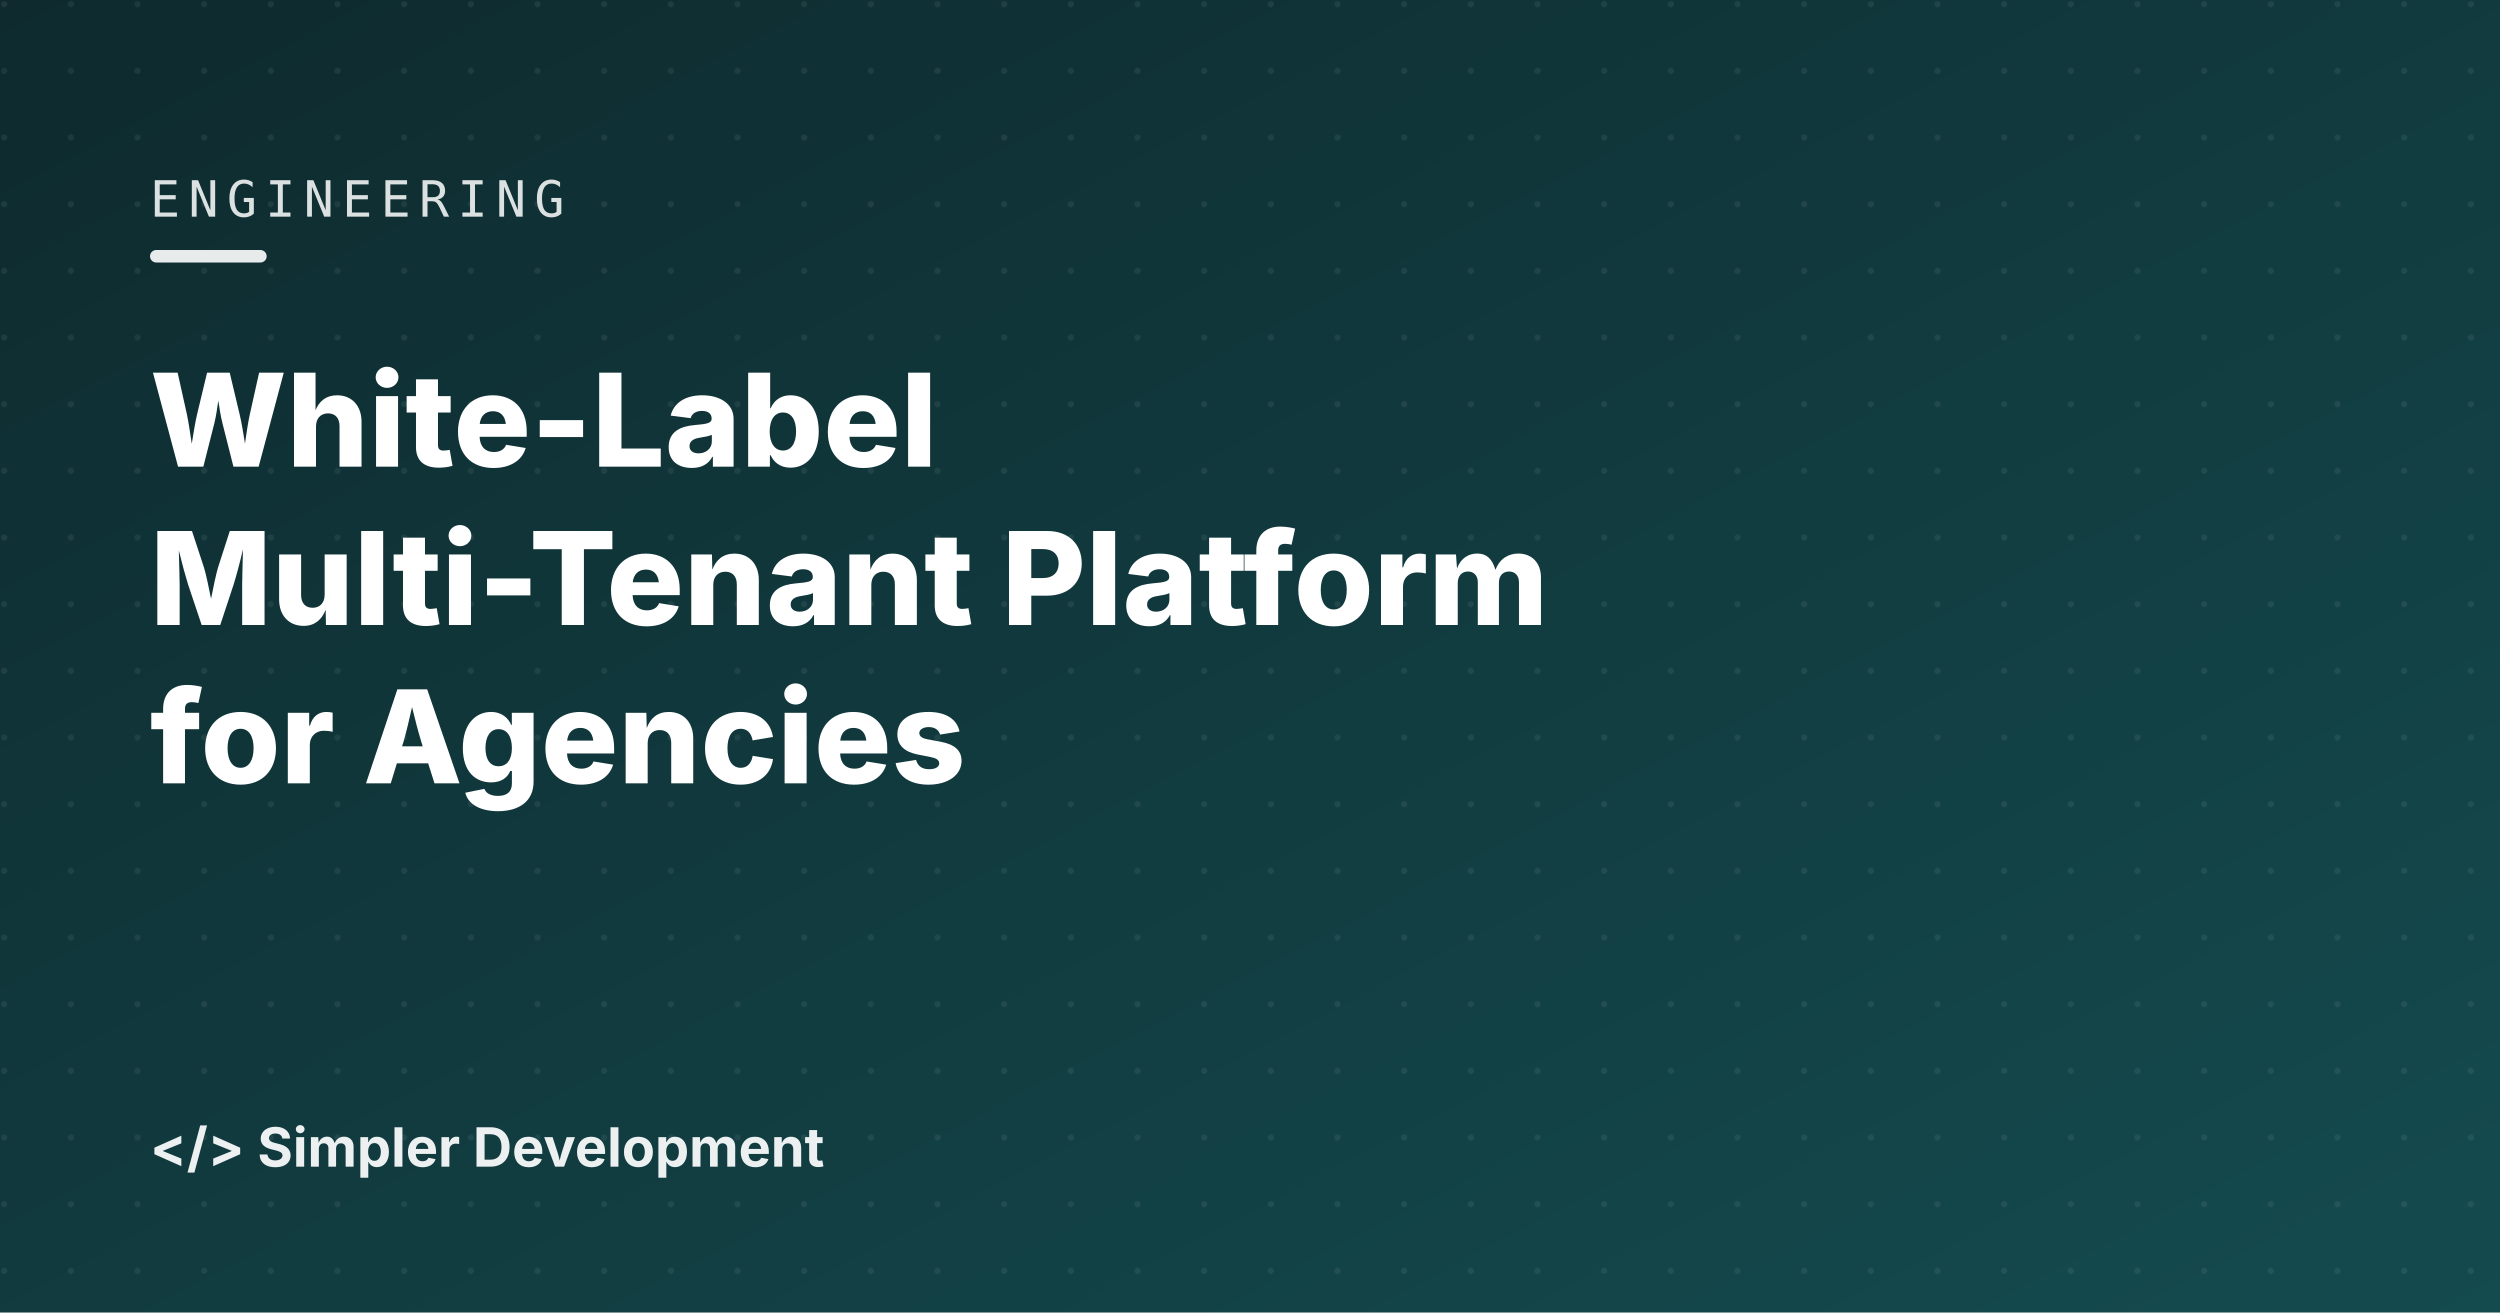
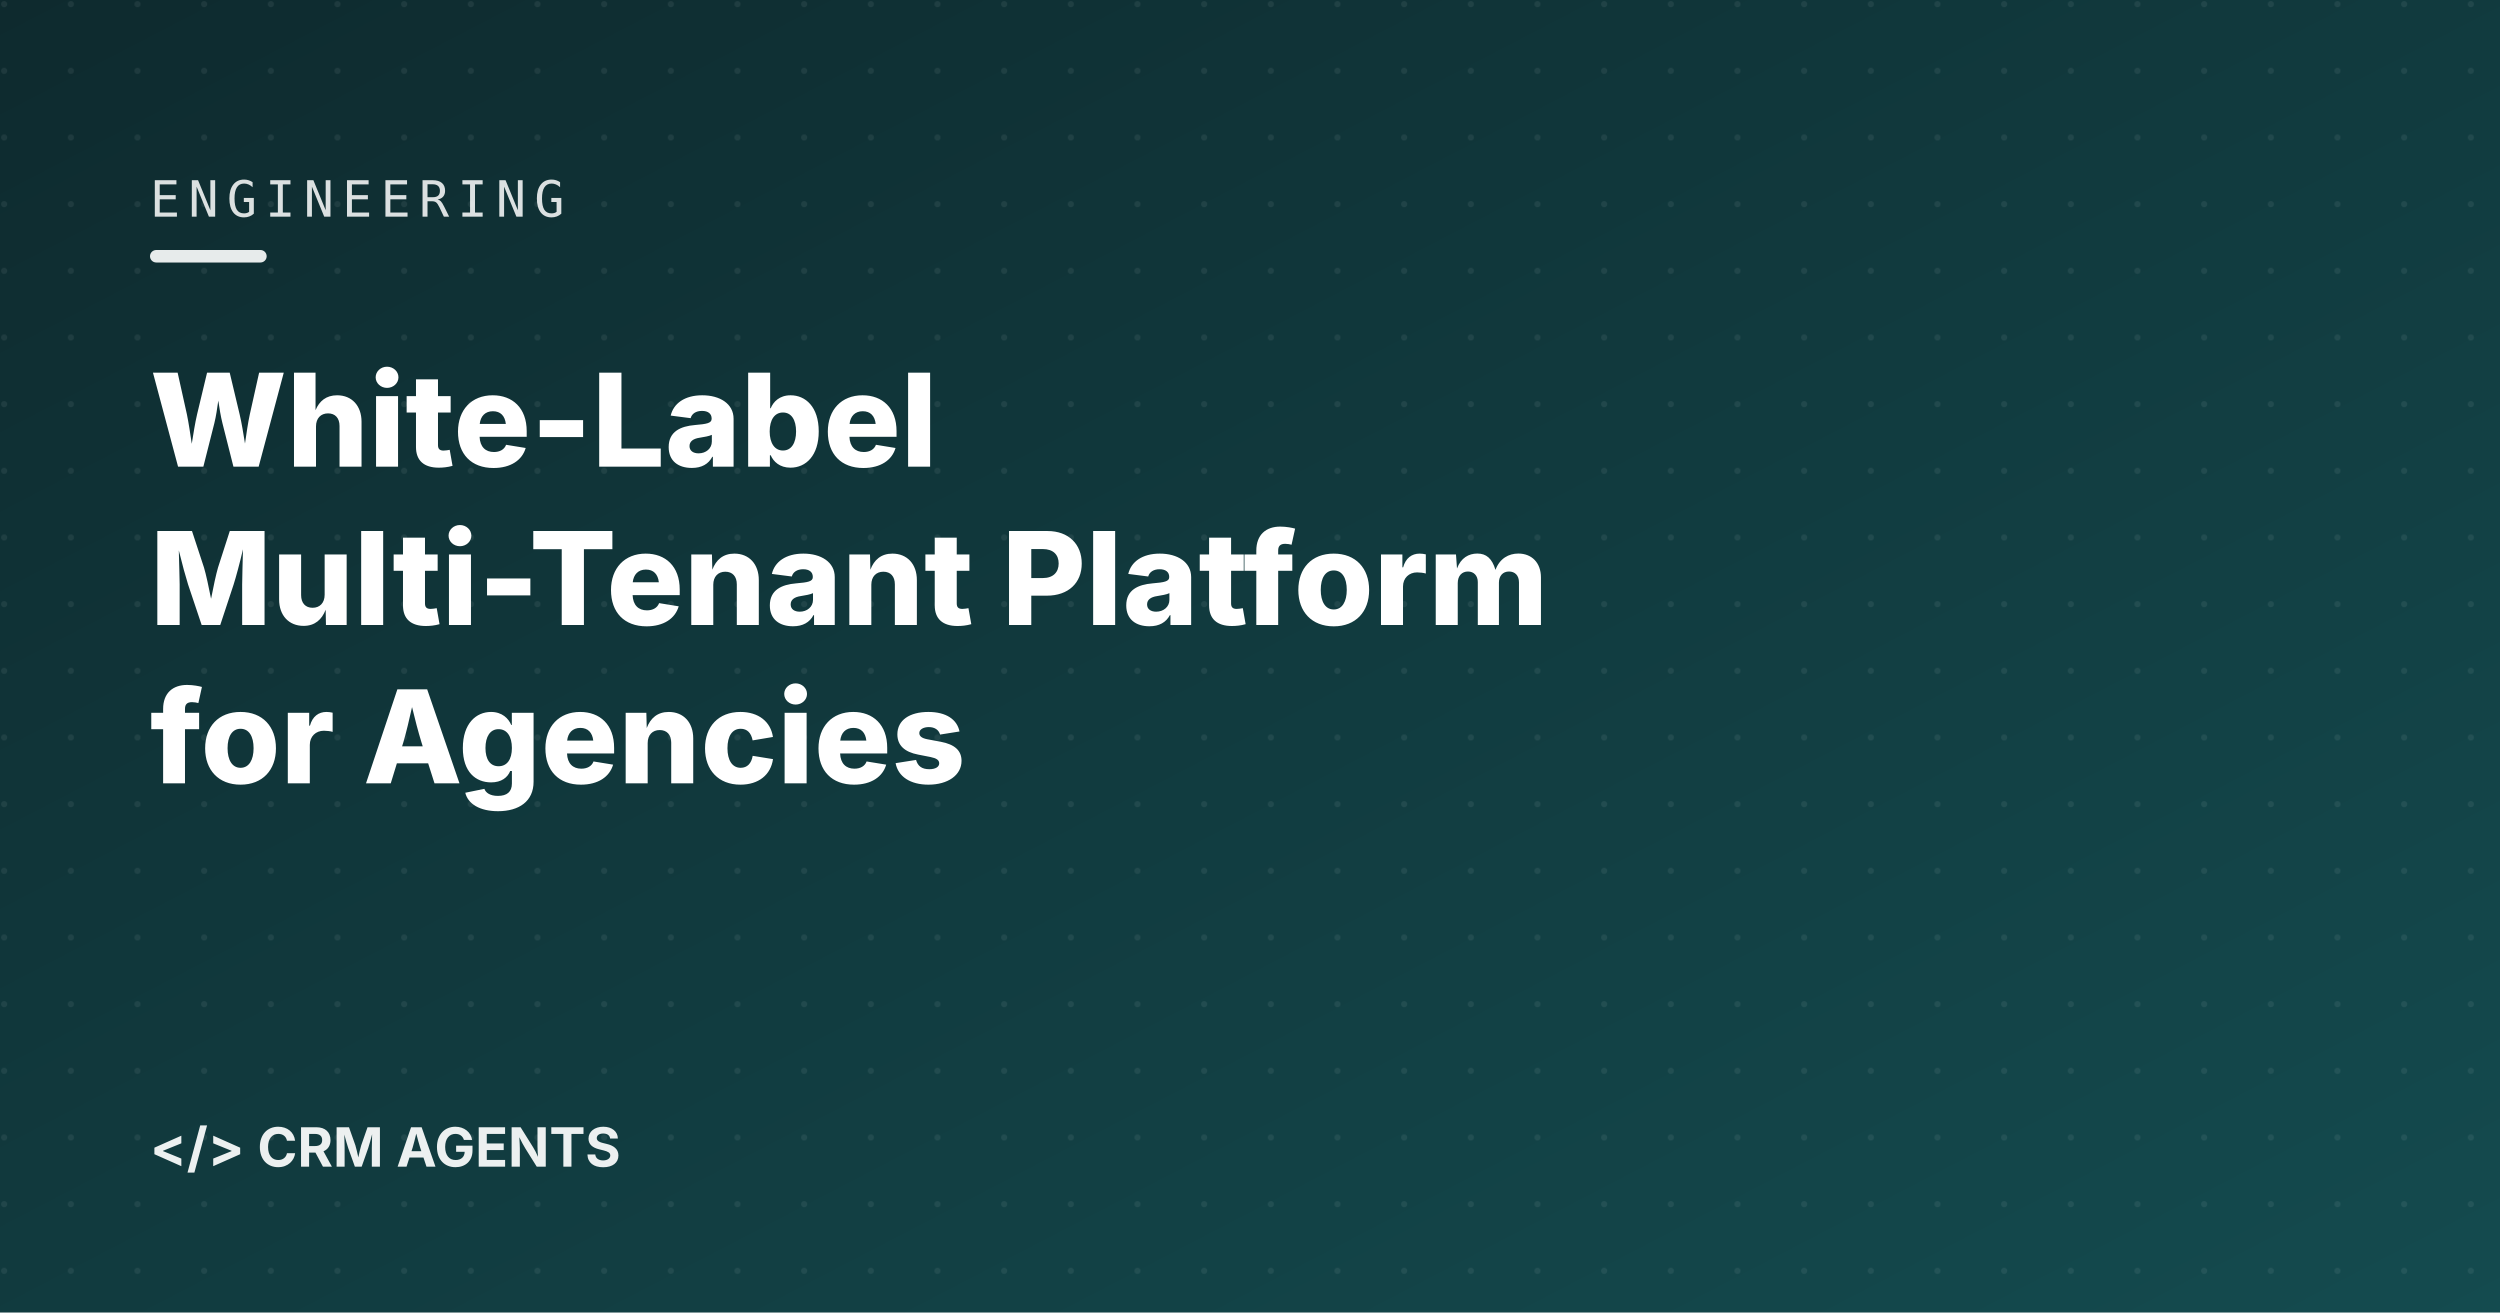
<svg xmlns="http://www.w3.org/2000/svg" width="1200" height="630" viewBox="0 0 1200 630" role="img" aria-label="White-Label Multi-Tenant Platform for Agencies">
  <defs>
    <linearGradient id="bg" x1="0" y1="0" x2="1" y2="1">
      <stop offset="0" stop-color="#0E2A2E" />
      <stop offset="1" stop-color="#144B4F" />
    </linearGradient>
    <pattern id="dots" width="32" height="32" patternUnits="userSpaceOnUse">
      <circle cx="2" cy="2" r="1.5" fill="#ffffff" opacity="0.07" />
    </pattern>
  </defs>
  <rect width="1200" height="630" fill="url(#bg)" />
  <rect width="1200" height="630" fill="url(#dots)" />
  <rect x="72" y="120" width="56" height="6" rx="3" fill="#ffffff" opacity="0.9" />
  <text x="72" y="104" font-family="ui-monospace, SFMono-Regular, Menlo, monospace" font-size="24" letter-spacing="4" fill="#ffffff" opacity="0.85">ENGINEERING</text>
  <text x="72" y="224" font-family="Inter, Segoe UI, system-ui, sans-serif" font-size="62" font-weight="800" fill="#ffffff">White-Label</text>
  <text x="72" y="300" font-family="Inter, Segoe UI, system-ui, sans-serif" font-size="62" font-weight="800" fill="#ffffff">Multi-Tenant Platform</text>
  <text x="72" y="376" font-family="Inter, Segoe UI, system-ui, sans-serif" font-size="62" font-weight="800" fill="#ffffff">for Agencies</text>
-   <text x="72" y="560" font-family="Inter, Segoe UI, system-ui, sans-serif" font-size="26" font-weight="700" fill="#ffffff" opacity="0.92">&lt;/&gt; Simpler Development</text>
+   <text x="72" y="560" font-family="Inter, Segoe UI, system-ui, sans-serif" font-size="26" font-weight="700" fill="#ffffff" opacity="0.92">&lt;/&gt; CRM AGENTS</text>
</svg>
